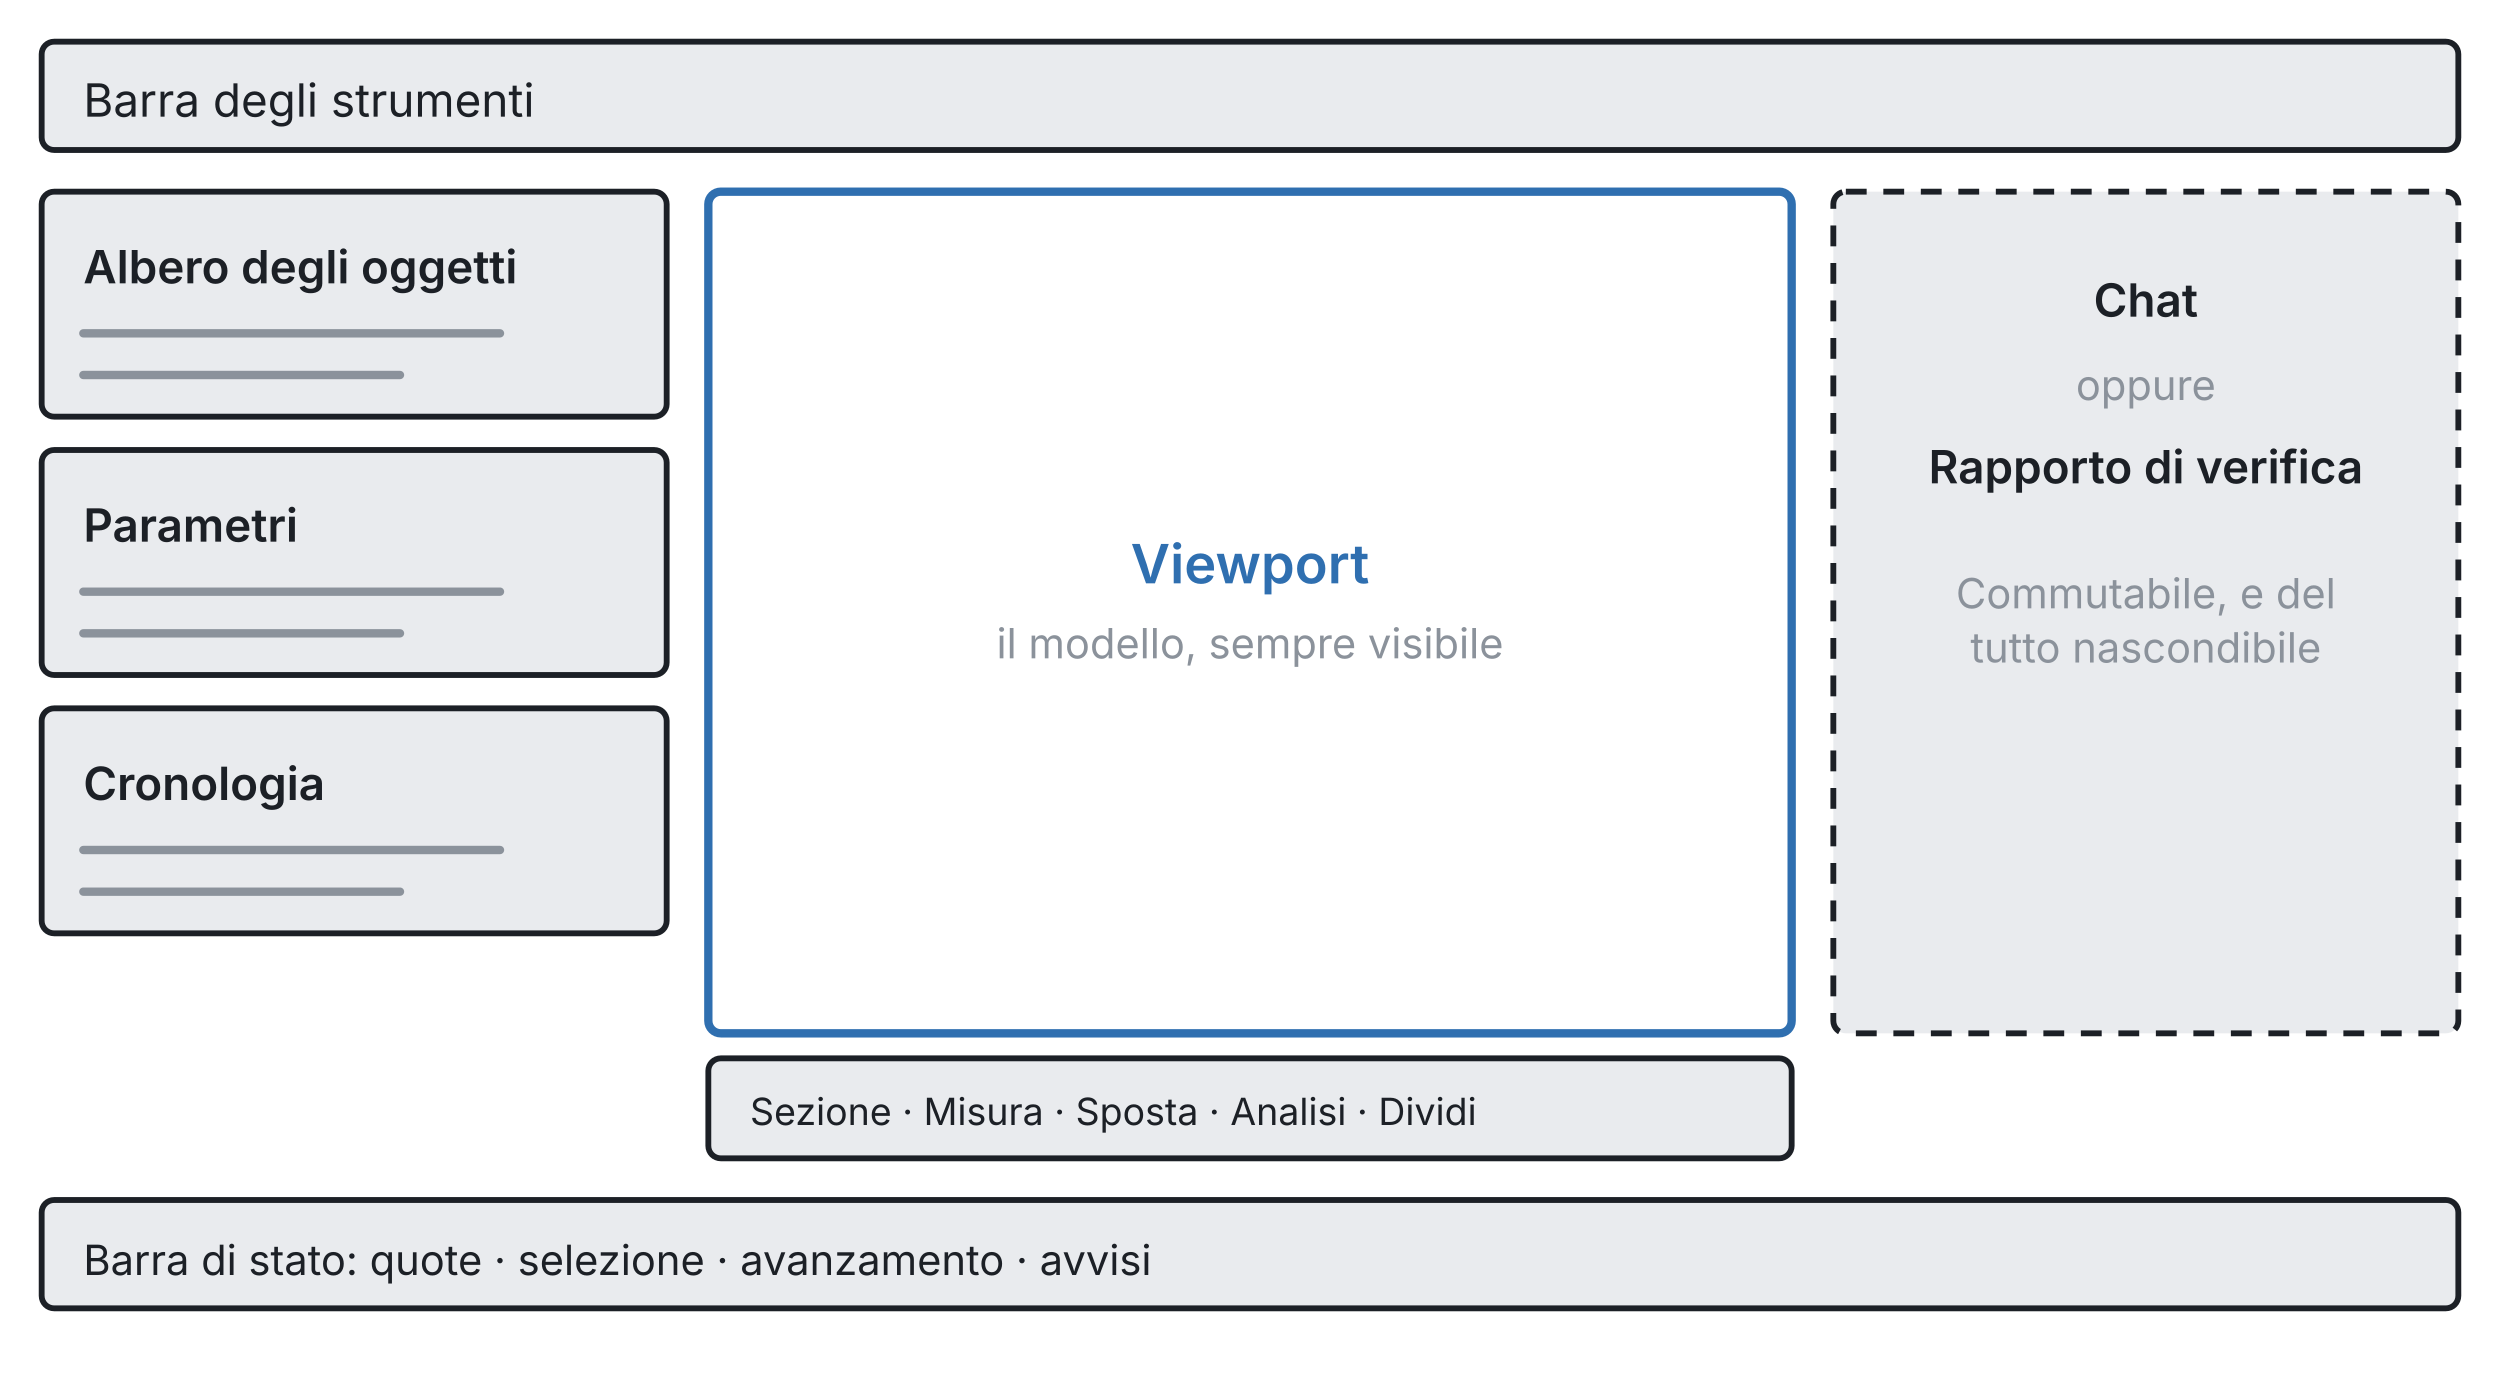
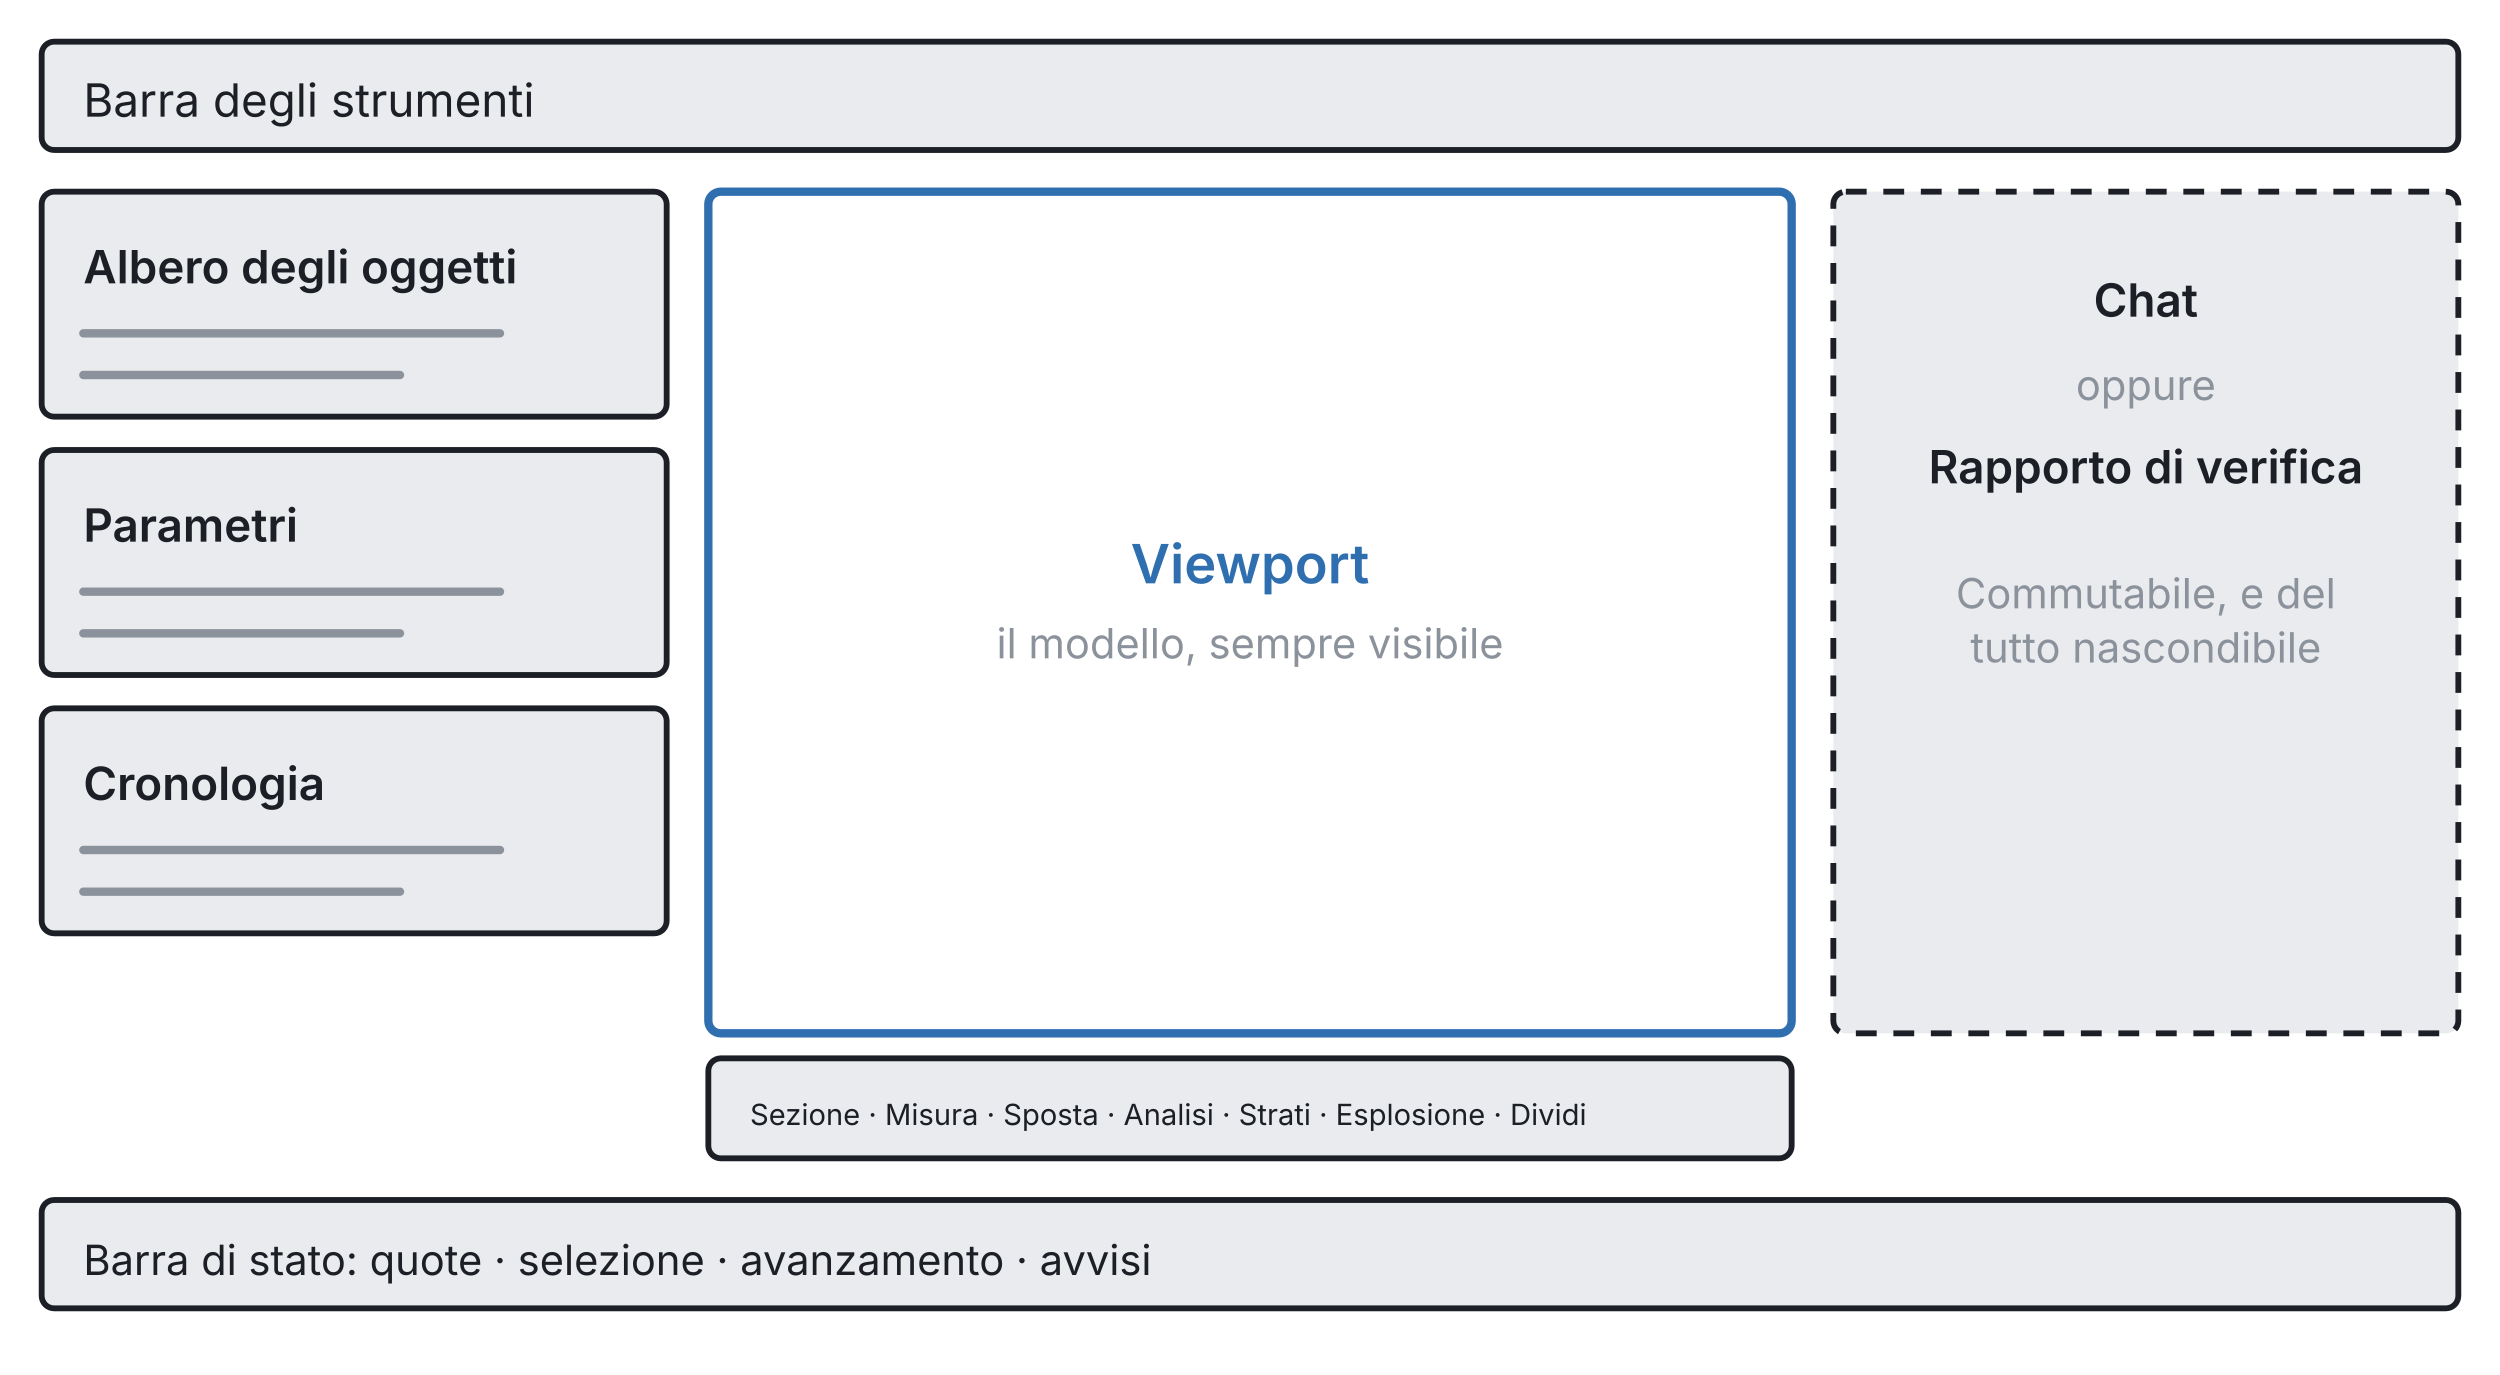
<svg xmlns="http://www.w3.org/2000/svg" viewBox="0 0 600 330" width="600" height="330">
  <rect x="0" y="0" width="600" height="330" fill="#ffffff" />
  <rect x="10" y="10" width="580" height="26" rx="3" fill="#e9ebee" stroke="#1c2026" stroke-width="1.4" />
  <text x="20" y="28" fill="#1c2026" font-size="11" font-family="system-ui, -apple-system, Segoe UI, sans-serif" text-anchor="start">Barra degli strumenti</text>
  <rect x="10" y="46" width="150" height="54" rx="3" fill="#e9ebee" stroke="#1c2026" stroke-width="1.4" />
  <text x="20" y="68" fill="#1c2026" font-size="11" font-family="system-ui, -apple-system, Segoe UI, sans-serif" text-anchor="start" font-weight="600">Albero degli oggetti</text>
  <line x1="20" y1="80" x2="120" y2="80" stroke="#8b929b" stroke-width="2" stroke-linecap="round" />
  <line x1="20" y1="90" x2="96" y2="90" stroke="#8b929b" stroke-width="2" stroke-linecap="round" />
  <rect x="10" y="108" width="150" height="54" rx="3" fill="#e9ebee" stroke="#1c2026" stroke-width="1.4" />
  <text x="20" y="130" fill="#1c2026" font-size="11" font-family="system-ui, -apple-system, Segoe UI, sans-serif" text-anchor="start" font-weight="600">Parametri</text>
  <line x1="20" y1="142" x2="120" y2="142" stroke="#8b929b" stroke-width="2" stroke-linecap="round" />
  <line x1="20" y1="152" x2="96" y2="152" stroke="#8b929b" stroke-width="2" stroke-linecap="round" />
  <rect x="10" y="170" width="150" height="54" rx="3" fill="#e9ebee" stroke="#1c2026" stroke-width="1.4" />
  <text x="20" y="192" fill="#1c2026" font-size="11" font-family="system-ui, -apple-system, Segoe UI, sans-serif" text-anchor="start" font-weight="600">Cronologia</text>
  <line x1="20" y1="204" x2="120" y2="204" stroke="#8b929b" stroke-width="2" stroke-linecap="round" />
  <line x1="20" y1="214" x2="96" y2="214" stroke="#8b929b" stroke-width="2" stroke-linecap="round" />
  <rect x="170" y="46" width="260" height="202" rx="3" fill="none" stroke="#2f6fb0" stroke-width="2" />
  <text x="300" y="140" fill="#2f6fb0" font-size="13" font-family="system-ui, -apple-system, Segoe UI, sans-serif" text-anchor="middle" font-weight="600">Viewport</text>
  <text x="300" y="158" fill="#8b929b" font-size="10" font-family="system-ui, -apple-system, Segoe UI, sans-serif" text-anchor="middle">il modello, sempre visibile</text>
  <rect x="440" y="46" width="150" height="202" rx="3" fill="#e9ebee" stroke="#1c2026" stroke-width="1.4" stroke-dasharray="5 4" />
  <text x="515" y="76" fill="#1c2026" font-size="11" font-family="system-ui, -apple-system, Segoe UI, sans-serif" text-anchor="middle" font-weight="600">Chat</text>
  <text x="515" y="96" fill="#8b929b" font-size="10" font-family="system-ui, -apple-system, Segoe UI, sans-serif" text-anchor="middle">oppure</text>
  <text x="515" y="116" fill="#1c2026" font-size="11" font-family="system-ui, -apple-system, Segoe UI, sans-serif" text-anchor="middle" font-weight="600">Rapporto di verifica</text>
  <text x="515" y="146" fill="#8b929b" font-size="10" font-family="system-ui, -apple-system, Segoe UI, sans-serif" text-anchor="middle">Commutabile, e del</text>
  <text x="515" y="159" fill="#8b929b" font-size="10" font-family="system-ui, -apple-system, Segoe UI, sans-serif" text-anchor="middle">tutto nascondibile</text>
  <rect x="170" y="254" width="260" height="24" rx="3" fill="#e9ebee" stroke="#1c2026" stroke-width="1.4" />
-   <text x="180" y="270" fill="#1c2026" font-size="9" font-family="system-ui, -apple-system, Segoe UI, sans-serif" text-anchor="start">Sezione · Misura · Sposta · Analisi · Dividi</text>
+   <text x="180" y="270" fill="#1c2026" font-size="7" font-family="system-ui, -apple-system, Segoe UI, sans-serif" text-anchor="start">Sezione · Misura · Sposta · Analisi · Strati · Esplosione · Dividi</text>
  <rect x="10" y="288" width="580" height="26" rx="3" fill="#e9ebee" stroke="#1c2026" stroke-width="1.4" />
  <text x="20" y="306" fill="#1c2026" font-size="10" font-family="system-ui, -apple-system, Segoe UI, sans-serif" text-anchor="start">Barra di stato: quote · selezione · avanzamento · avvisi</text>
</svg>
